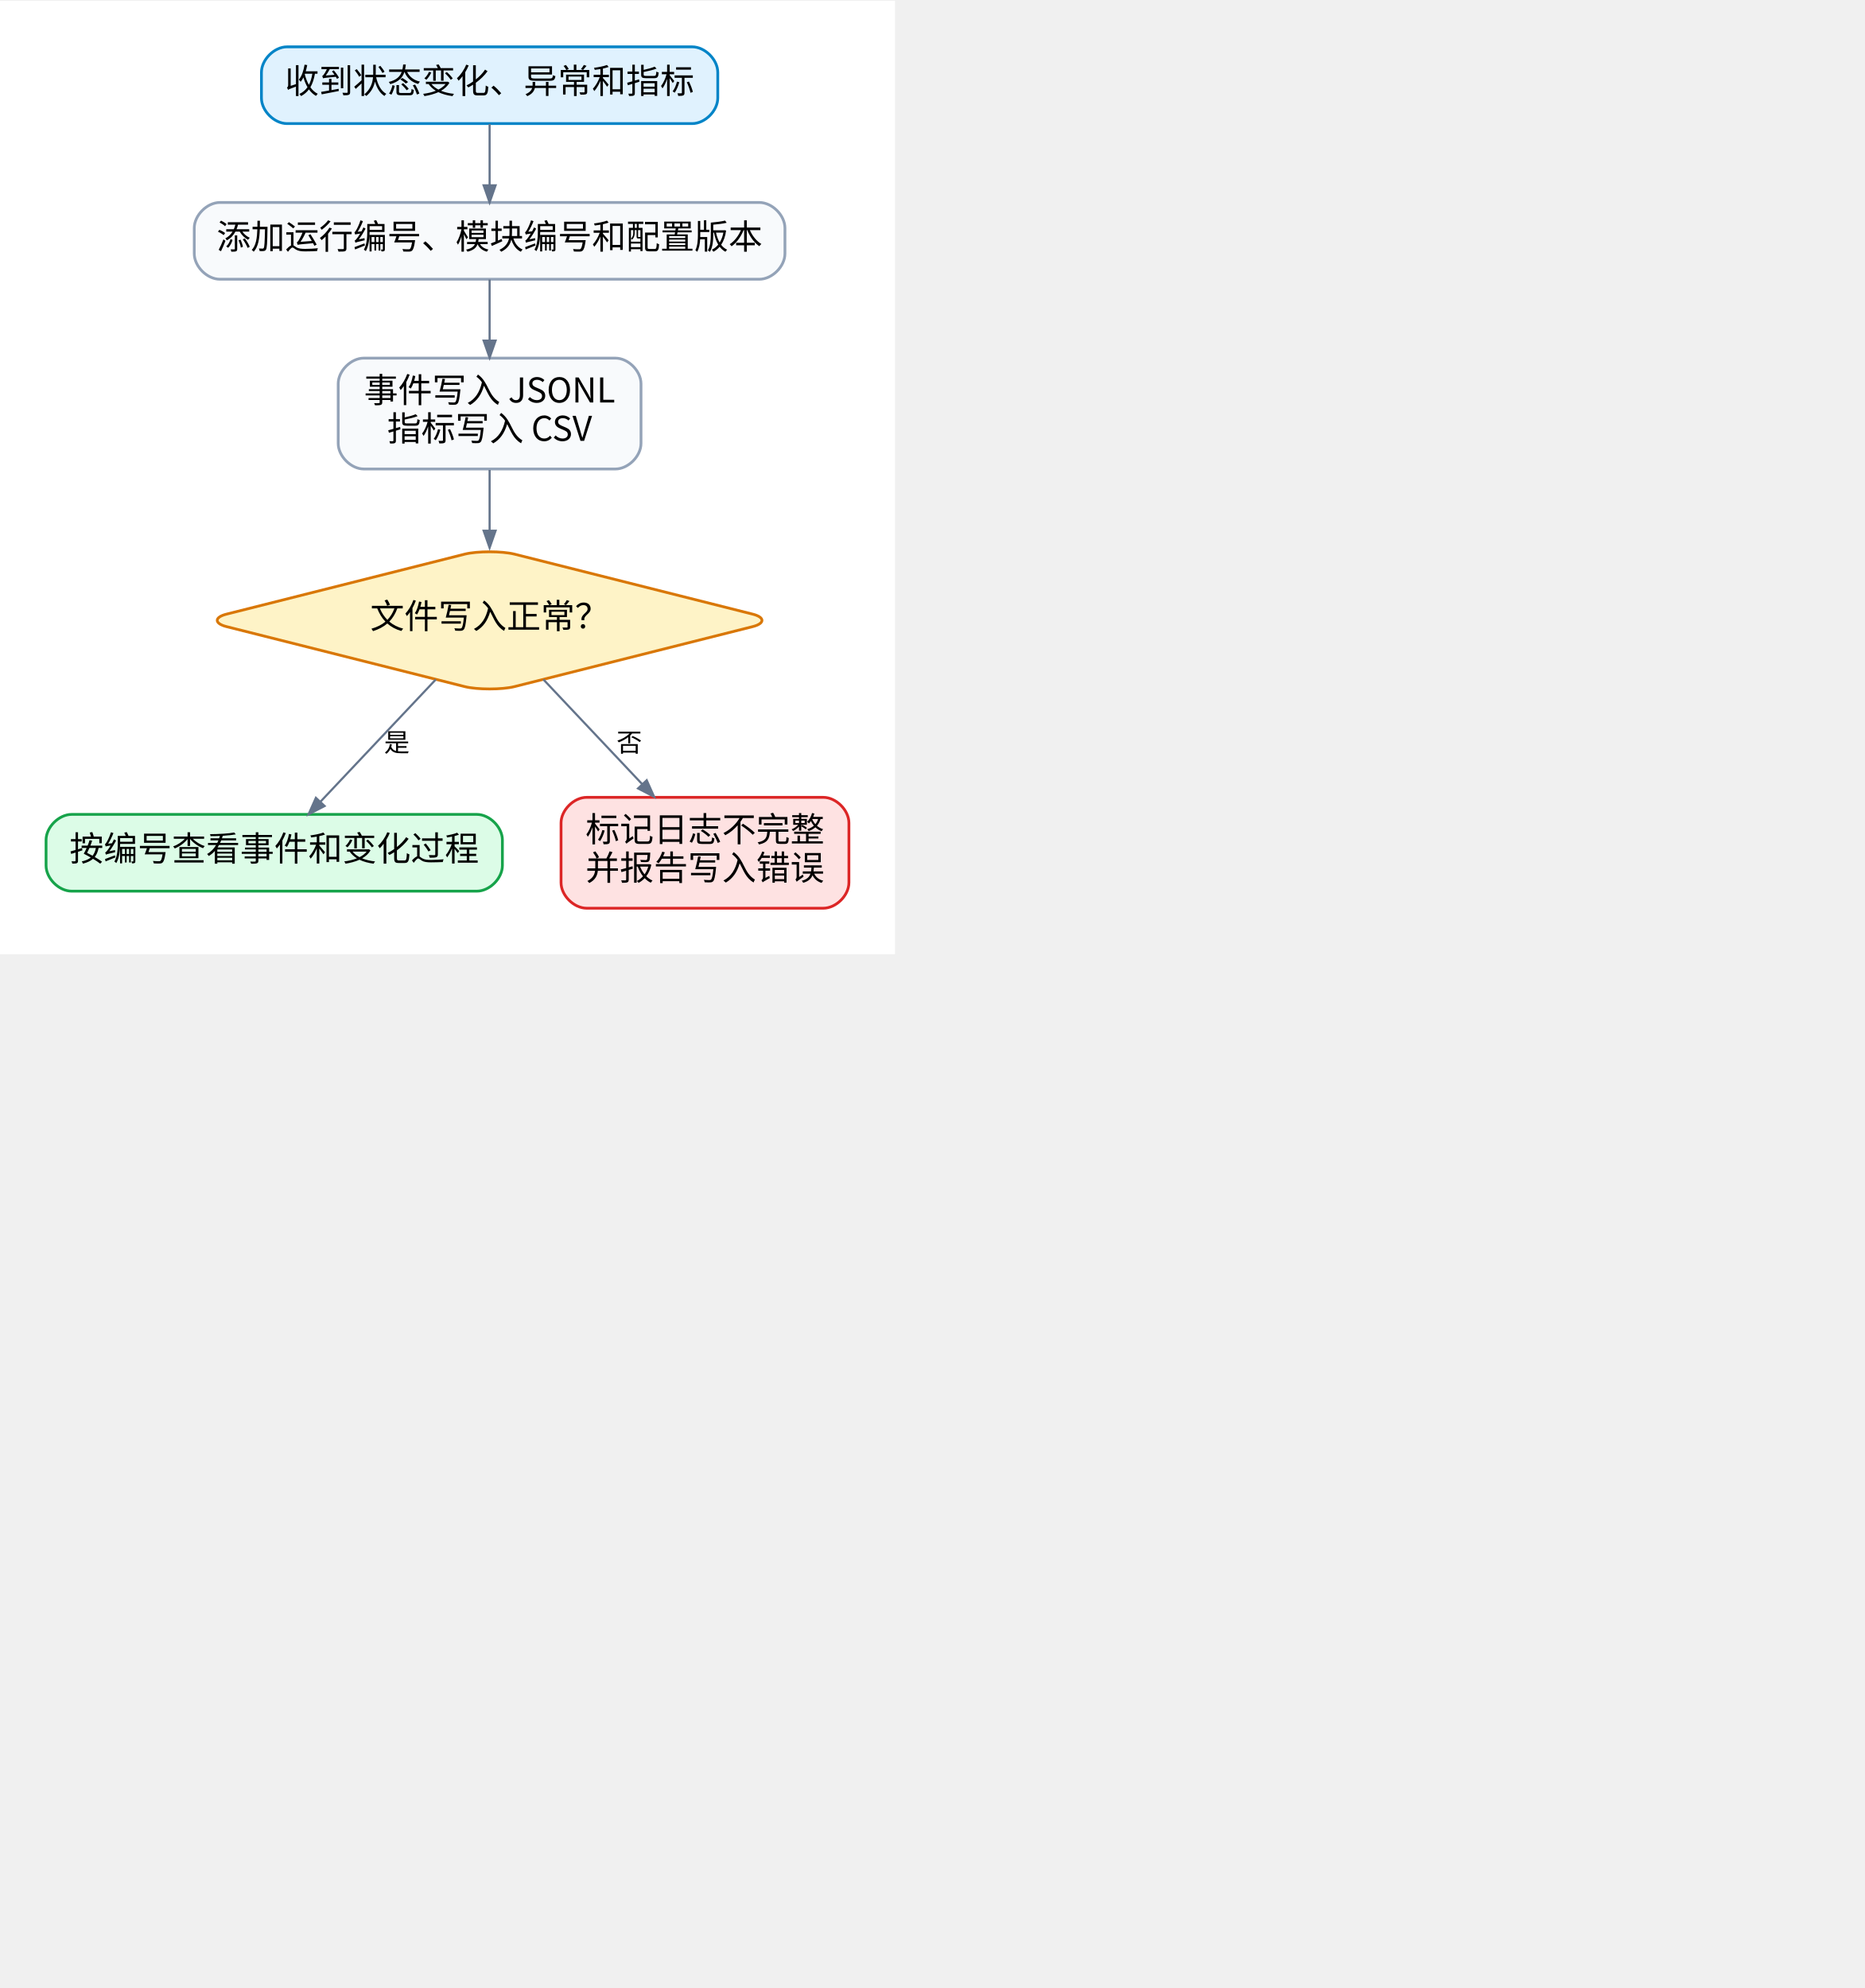
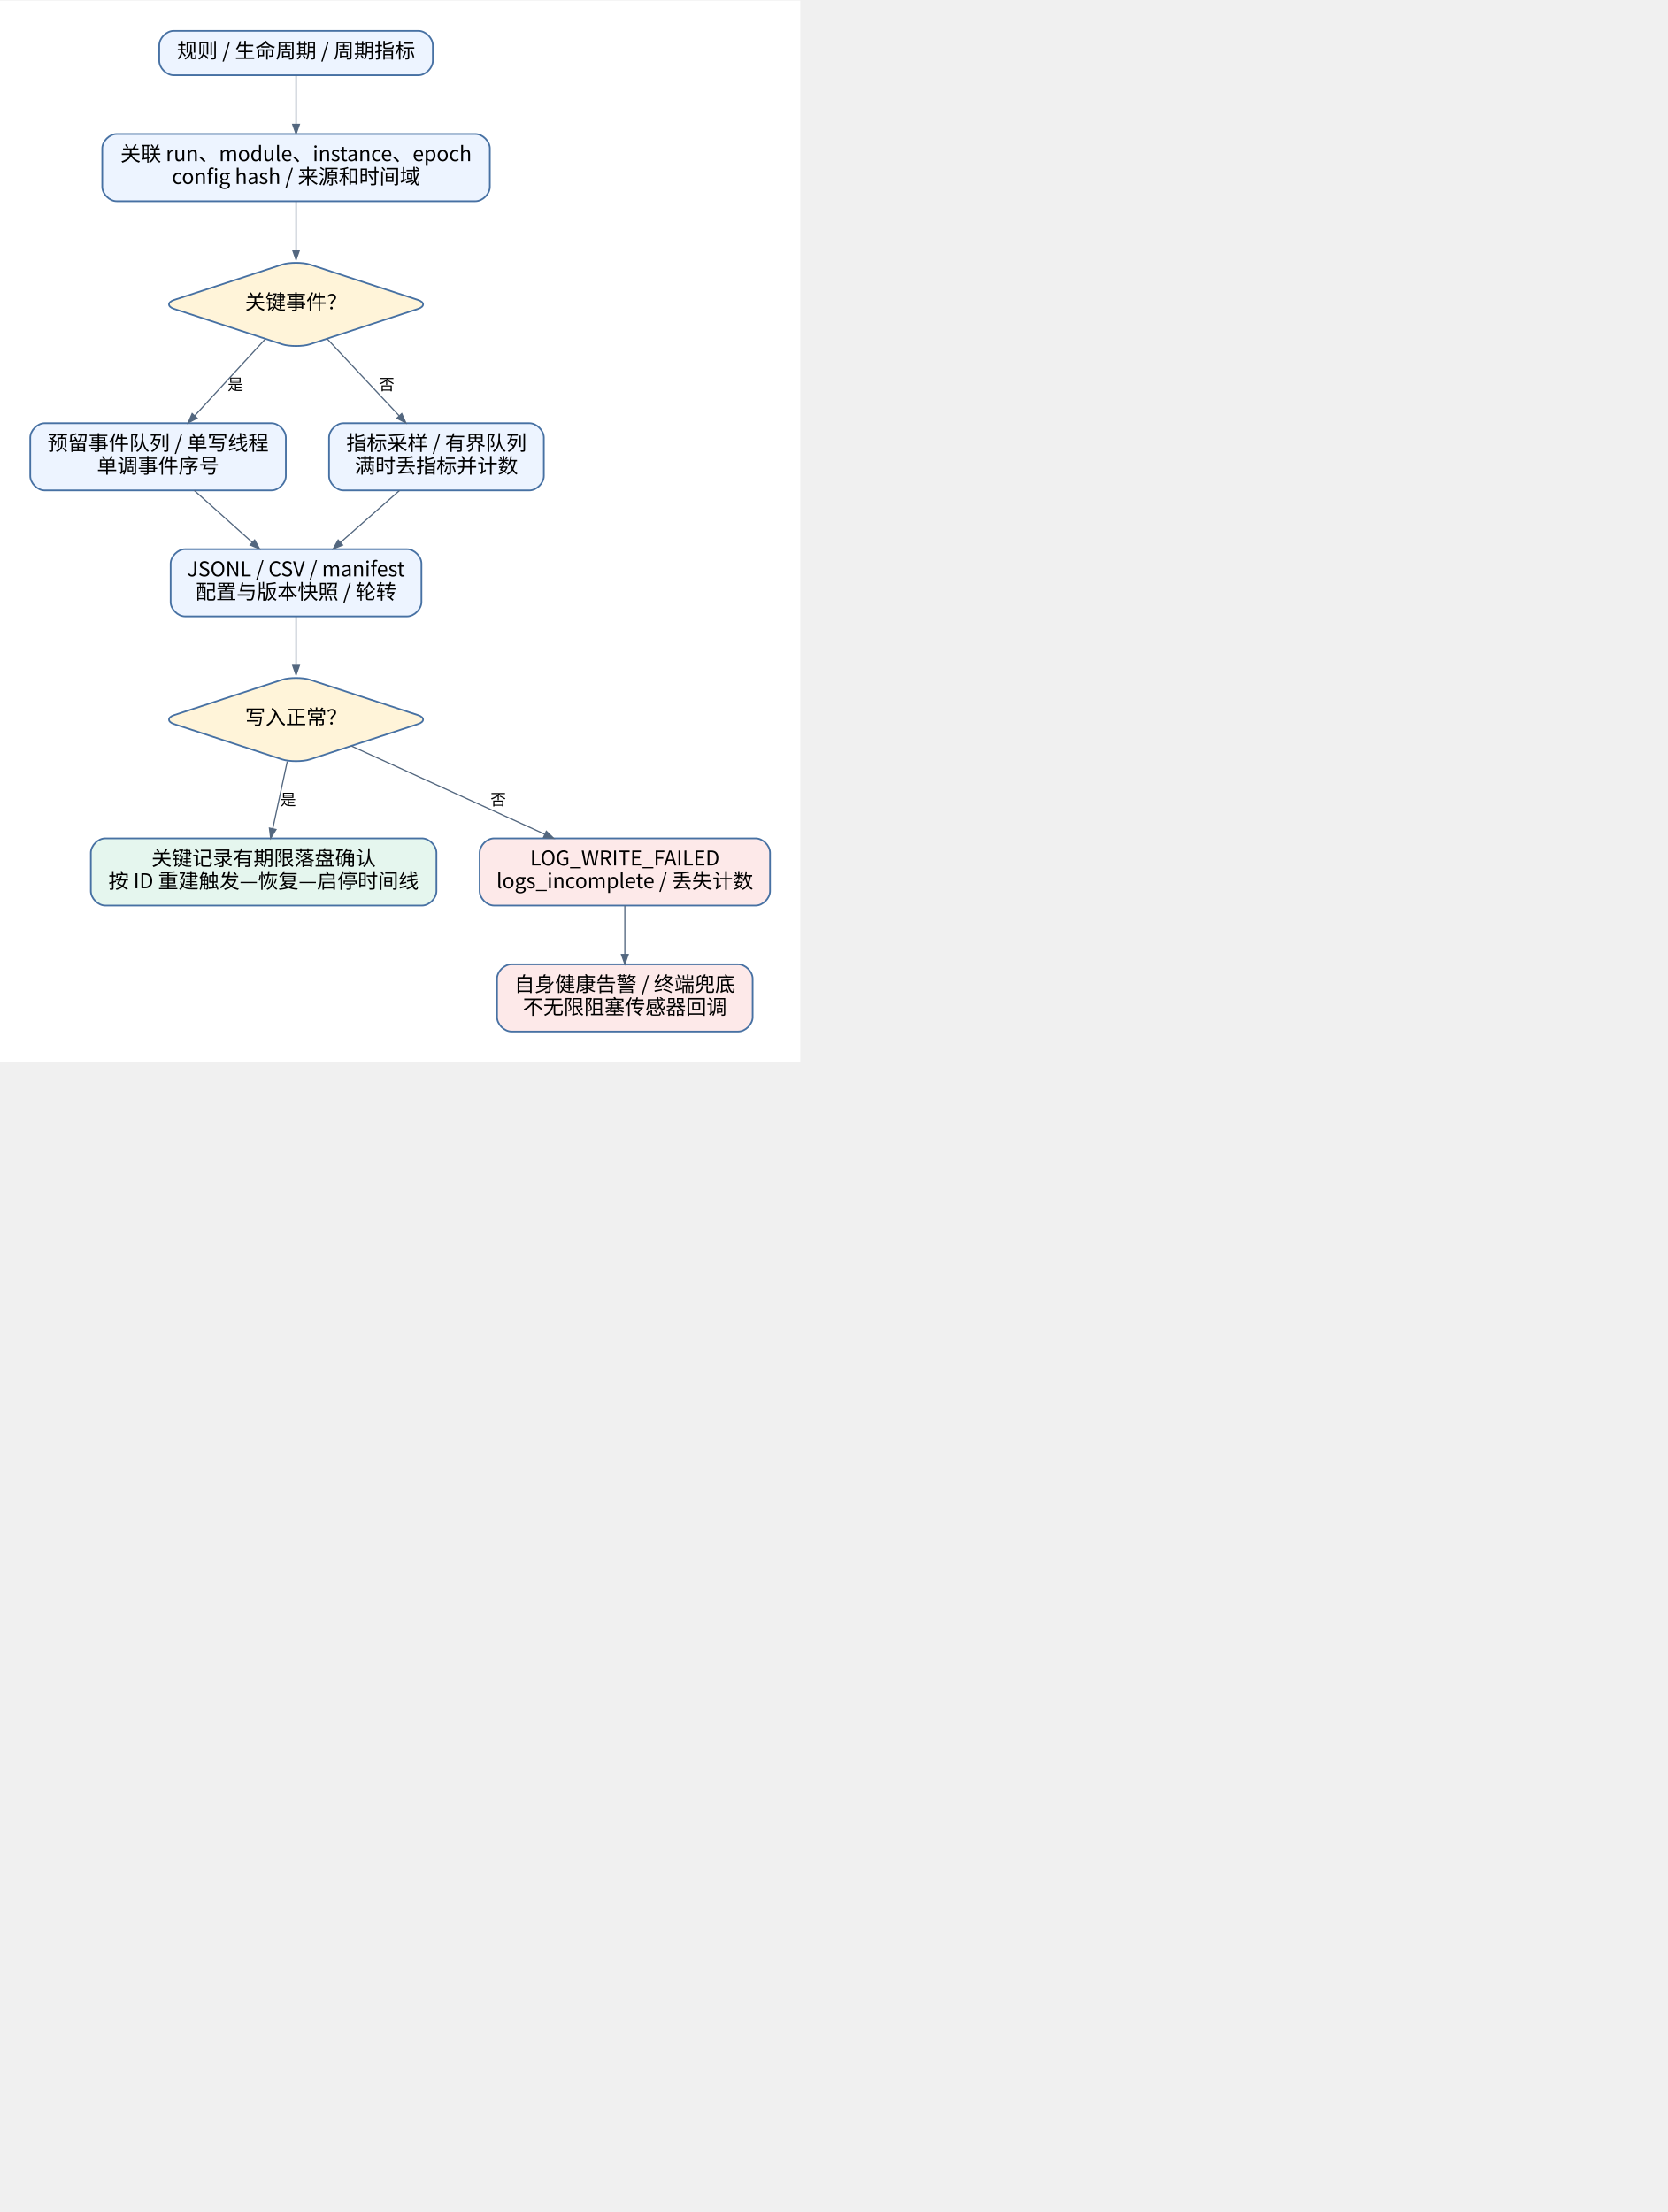
- <svg xmlns="http://www.w3.org/2000/svg" width="874pt" height="932pt" viewBox="0.00 0.00 419.70 447.20">
-   <g id="graph0" class="graph" transform="scale(0.48 0.48) rotate(0) translate(21.6 425.6)">
-     <polygon fill="white" stroke="transparent" points="-21.6,21.6 -21.6,-425.6 398.1,-425.6 398.1,21.6 -21.6,21.6" />
+ <svg xmlns="http://www.w3.org/2000/svg" width="1389pt" height="1843pt" viewBox="0.00 0.00 666.90 884.40">
+   <g id="graph0" class="graph" transform="scale(0.48 0.48) rotate(0) translate(25.2 859.2)">
+     <polygon fill="white" stroke="transparent" points="-25.2,25.2 -25.2,-859.2 641.7,-859.2 641.7,25.2 -25.2,25.2" />
    <g id="node1" class="node">
-       <path fill="#e0f2fe" stroke="#0284c7" stroke-width="1.3" d="M303,-404C303,-404 113,-404 113,-404 107,-404 101,-398 101,-392 101,-392 101,-380 101,-380 101,-374 107,-368 113,-368 113,-368 303,-368 303,-368 309,-368 315,-374 315,-380 315,-380 315,-392 315,-392 315,-398 309,-404 303,-404" />
-       <text text-anchor="middle" x="208" y="-382.2" font-family="Noto Sans CJK SC" font-size="16.00">收到状态变化、异常和指标</text>
+       <path fill="#edf4ff" stroke="#4771a3" stroke-width="1.4" d="M323.5,-834C323.5,-834 119.5,-834 119.5,-834 113.5,-834 107.5,-828 107.5,-822 107.5,-822 107.5,-809 107.5,-809 107.5,-803 113.5,-797 119.5,-797 119.5,-797 323.5,-797 323.5,-797 329.5,-797 335.5,-803 335.5,-809 335.5,-809 335.5,-822 335.5,-822 335.5,-828 329.5,-834 323.5,-834" />
+       <text text-anchor="middle" x="221.5" y="-811.4" font-family="Noto Sans CJK SC" font-size="17.00">规则 / 生命周期 / 周期指标</text>
    </g>
    <g id="node2" class="node">
-       <path fill="#f8fafc" stroke="#94a3b8" stroke-width="1.3" d="M334.5,-331C334.5,-331 81.5,-331 81.5,-331 75.5,-331 69.5,-325 69.5,-319 69.5,-319 69.5,-307 69.5,-307 69.5,-301 75.5,-295 81.5,-295 81.5,-295 334.5,-295 334.5,-295 340.5,-295 346.5,-301 346.5,-307 346.5,-307 346.5,-319 346.5,-319 346.5,-325 340.5,-331 334.5,-331" />
-       <text text-anchor="middle" x="208" y="-309.2" font-family="Noto Sans CJK SC" font-size="16.00">添加运行编号、模块编号和配置版本</text>
+       <path fill="#edf4ff" stroke="#4771a3" stroke-width="1.4" d="M371,-748C371,-748 72,-748 72,-748 66,-748 60,-742 60,-736 60,-736 60,-704 60,-704 60,-698 66,-692 72,-692 72,-692 371,-692 371,-692 377,-692 383,-698 383,-704 383,-704 383,-736 383,-736 383,-742 377,-748 371,-748" />
+       <text text-anchor="middle" x="221.5" y="-725.4" font-family="Noto Sans CJK SC" font-size="17.00">关联 run、module、instance、epoch</text>
+       <text text-anchor="middle" x="221.5" y="-706.4" font-family="Noto Sans CJK SC" font-size="17.00">config hash / 来源和时间域</text>
    </g>
    <g id="edge1" class="edge">
-       <path fill="none" stroke="#64748b" d="M208,-367.81C208,-359.18 208,-348.56 208,-339.03" />
-       <polygon fill="#64748b" stroke="#64748b" points="210.8,-339.03 208,-331.03 205.2,-339.03 210.8,-339.03" />
+       <path fill="none" stroke="#53677f" d="M221.5,-796.91C221.5,-785.52 221.5,-770.29 221.5,-756.46" />
+       <polygon fill="#53677f" stroke="#53677f" points="224.3,-756.07 221.5,-748.07 218.7,-756.07 224.3,-756.07" />
    </g>
    <g id="node3" class="node">
-       <path fill="#f8fafc" stroke="#94a3b8" stroke-width="1.3" d="M267,-258C267,-258 149,-258 149,-258 143,-258 137,-252 137,-246 137,-246 137,-218 137,-218 137,-212 143,-206 149,-206 149,-206 267,-206 267,-206 273,-206 279,-212 279,-218 279,-218 279,-246 279,-246 279,-252 273,-258 267,-258" />
-       <text text-anchor="middle" x="208" y="-237.2" font-family="Noto Sans CJK SC" font-size="16.00">事件写入 JSONL</text>
-       <text text-anchor="middle" x="208" y="-219.2" font-family="Noto Sans CJK SC" font-size="16.00">指标写入 CSV</text>
+       <path fill="#fff4d9" stroke="#4771a3" stroke-width="1.4" d="M210.1,-639.27C210.1,-639.27 119.9,-609.73 119.9,-609.73 114.2,-607.87 114.2,-604.13 119.9,-602.27 119.9,-602.27 210.1,-572.73 210.1,-572.73 215.8,-570.87 227.2,-570.87 232.9,-572.73 232.9,-572.73 323.1,-602.27 323.1,-602.27 328.8,-604.13 328.8,-607.87 323.1,-609.73 323.1,-609.73 232.9,-639.27 232.9,-639.27 227.2,-641.13 215.8,-641.13 210.1,-639.27" />
+       <text text-anchor="middle" x="221.5" y="-601.9" font-family="Noto Sans CJK SC" font-size="17.00">关键事件？</text>
    </g>
    <g id="edge2" class="edge">
-       <path fill="none" stroke="#64748b" d="M208,-294.86C208,-286.49 208,-276.13 208,-266.29" />
-       <polygon fill="#64748b" stroke="#64748b" points="210.8,-266.21 208,-258.21 205.2,-266.21 210.8,-266.21" />
+       <path fill="none" stroke="#53677f" d="M221.5,-691.89C221.5,-679.77 221.5,-665.17 221.5,-651.52" />
+       <polygon fill="#53677f" stroke="#53677f" points="224.3,-651.17 221.5,-643.17 218.7,-651.17 224.3,-651.17" />
    </g>
    <g id="node4" class="node">
-       <path fill="#fef3c7" stroke="#d97706" stroke-width="1.3" d="M196.36,-166.07C196.36,-166.07 84.64,-137.93 84.64,-137.93 78.82,-136.47 78.82,-133.53 84.64,-132.07 84.64,-132.07 196.36,-103.93 196.36,-103.93 202.18,-102.47 213.82,-102.47 219.64,-103.93 219.64,-103.93 331.36,-132.07 331.36,-132.07 337.18,-133.53 337.18,-136.47 331.36,-137.93 331.36,-137.93 219.64,-166.07 219.64,-166.07 213.82,-167.53 202.18,-167.53 196.36,-166.07" />
-       <text text-anchor="middle" x="208" y="-131.2" font-family="Noto Sans CJK SC" font-size="16.00">文件写入正常？</text>
+       <path fill="#edf4ff" stroke="#4771a3" stroke-width="1.4" d="M201,-507C201,-507 12,-507 12,-507 6,-507 0,-501 0,-495 0,-495 0,-463 0,-463 0,-457 6,-451 12,-451 12,-451 201,-451 201,-451 207,-451 213,-457 213,-463 213,-463 213,-495 213,-495 213,-501 207,-507 201,-507" />
+       <text text-anchor="middle" x="106.5" y="-484.4" font-family="Noto Sans CJK SC" font-size="17.00">预留事件队列 / 单写线程</text>
+       <text text-anchor="middle" x="106.5" y="-465.4" font-family="Noto Sans CJK SC" font-size="17.00">单调事件序号</text>
    </g>
    <g id="edge3" class="edge">
-       <path fill="none" stroke="#64748b" d="M208,-205.54C208,-196.78 208,-186.74 208,-177.06" />
-       <polygon fill="#64748b" stroke="#64748b" points="210.8,-177.05 208,-169.05 205.2,-177.05 210.8,-177.05" />
+       <path fill="none" stroke="#53677f" d="M195.98,-577.26C178.59,-558.36 155.47,-533.23 137.1,-513.26" />
+       <polygon fill="#53677f" stroke="#53677f" points="139.03,-511.23 131.56,-507.23 134.91,-515.02 139.03,-511.23" />
+       <text text-anchor="middle" x="171" y="-534.6" font-family="Noto Sans CJK SC" font-size="13.00">是</text>
    </g>
    <g id="node5" class="node">
-       <path fill="#dcfce7" stroke="#16a34a" stroke-width="1.3" d="M202,-44C202,-44 12,-44 12,-44 6,-44 0,-38 0,-32 0,-32 0,-20 0,-20 0,-14 6,-8 12,-8 12,-8 202,-8 202,-8 208,-8 214,-14 214,-20 214,-20 214,-32 214,-32 214,-38 208,-44 202,-44" />
-       <text text-anchor="middle" x="107" y="-22.2" font-family="Noto Sans CJK SC" font-size="16.00">按编号查看事件和变化过程</text>
+       <path fill="#edf4ff" stroke="#4771a3" stroke-width="1.4" d="M416,-507C416,-507 261,-507 261,-507 255,-507 249,-501 249,-495 249,-495 249,-463 249,-463 249,-457 255,-451 261,-451 261,-451 416,-451 416,-451 422,-451 428,-457 428,-463 428,-463 428,-495 428,-495 428,-501 422,-507 416,-507" />
+       <text text-anchor="middle" x="338.5" y="-484.4" font-family="Noto Sans CJK SC" font-size="17.00">指标采样 / 有界队列</text>
+       <text text-anchor="middle" x="338.5" y="-465.4" font-family="Noto Sans CJK SC" font-size="17.00">满时丢指标并计数</text>
    </g>
    <g id="edge4" class="edge">
-       <path fill="none" stroke="#64748b" d="M182.77,-107.28C166.12,-89.63 144.53,-66.76 128.66,-49.94" />
-       <polygon fill="#64748b" stroke="#64748b" points="130.62,-47.94 123.09,-44.04 126.54,-51.78 130.62,-47.94" />
-       <text text-anchor="middle" x="164.5" y="-73.4" font-family="Noto Sans CJK SC" font-size="12.00">是</text>
+       <path fill="none" stroke="#53677f" d="M247.47,-577.26C265.16,-558.36 288.67,-533.23 307.37,-513.26" />
+       <polygon fill="#53677f" stroke="#53677f" points="309.59,-514.99 313.01,-507.23 305.5,-511.16 309.59,-514.99" />
+       <text text-anchor="middle" x="297" y="-534.6" font-family="Noto Sans CJK SC" font-size="13.00">否</text>
    </g>
    <g id="node6" class="node">
-       <path fill="#fee2e2" stroke="#dc2626" stroke-width="1.3" d="M364.5,-52C364.5,-52 253.5,-52 253.5,-52 247.5,-52 241.5,-46 241.5,-40 241.5,-40 241.5,-12 241.5,-12 241.5,-6 247.5,0 253.5,0 253.5,0 364.5,0 364.5,0 370.5,0 376.5,-6 376.5,-12 376.5,-12 376.5,-40 376.5,-40 376.5,-46 370.5,-52 364.5,-52" />
-       <text text-anchor="middle" x="309" y="-31.2" font-family="Noto Sans CJK SC" font-size="16.00">标记日志不完整</text>
-       <text text-anchor="middle" x="309" y="-13.2" font-family="Noto Sans CJK SC" font-size="16.00">并报告写入错误</text>
+       <path fill="#edf4ff" stroke="#4771a3" stroke-width="1.4" d="M314,-402C314,-402 129,-402 129,-402 123,-402 117,-396 117,-390 117,-390 117,-358 117,-358 117,-352 123,-346 129,-346 129,-346 314,-346 314,-346 320,-346 326,-352 326,-358 326,-358 326,-390 326,-390 326,-396 320,-402 314,-402" />
+       <text text-anchor="middle" x="221.5" y="-379.4" font-family="Noto Sans CJK SC" font-size="17.00">JSONL / CSV / manifest</text>
+       <text text-anchor="middle" x="221.5" y="-360.4" font-family="Noto Sans CJK SC" font-size="17.00">配置与版本快照 / 轮转</text>
    </g>
    <g id="edge5" class="edge">
-       <path fill="none" stroke="#64748b" d="M233.23,-107.28C247.26,-92.41 264.79,-73.83 279.46,-58.29" />
-       <polygon fill="#64748b" stroke="#64748b" points="281.68,-60.02 285.14,-52.28 277.61,-56.18 281.68,-60.02" />
-       <text text-anchor="middle" x="273.5" y="-73.4" font-family="Noto Sans CJK SC" font-size="12.00">否</text>
+       <path fill="none" stroke="#53677f" d="M136.71,-450.94C151.52,-437.68 169.47,-421.6 185.03,-407.67" />
+       <polygon fill="#53677f" stroke="#53677f" points="187,-409.66 191.09,-402.24 183.26,-405.49 187,-409.66" />
+     </g>
+     <g id="edge6" class="edge">
+       <path fill="none" stroke="#53677f" d="M307.76,-450.94C292.7,-437.68 274.44,-421.6 258.61,-407.67" />
+       <polygon fill="#53677f" stroke="#53677f" points="260.3,-405.42 252.44,-402.24 256.6,-409.63 260.3,-405.42" />
+     </g>
+     <g id="node7" class="node">
+       <path fill="#fff4d9" stroke="#4771a3" stroke-width="1.4" d="M210.1,-293.27C210.1,-293.27 119.9,-263.73 119.9,-263.73 114.2,-261.87 114.2,-258.13 119.9,-256.27 119.9,-256.27 210.1,-226.73 210.1,-226.73 215.8,-224.87 227.2,-224.87 232.9,-226.73 232.9,-226.73 323.1,-256.27 323.1,-256.27 328.8,-258.13 328.8,-261.87 323.1,-263.73 323.1,-263.73 232.9,-293.27 232.9,-293.27 227.2,-295.13 215.8,-295.13 210.1,-293.27" />
+       <text text-anchor="middle" x="221.5" y="-255.9" font-family="Noto Sans CJK SC" font-size="17.00">写入正常？</text>
+     </g>
+     <g id="edge7" class="edge">
+       <path fill="none" stroke="#53677f" d="M221.5,-345.89C221.5,-333.77 221.5,-319.17 221.5,-305.52" />
+       <polygon fill="#53677f" stroke="#53677f" points="224.3,-305.17 221.5,-297.17 218.7,-305.17 224.3,-305.17" />
+     </g>
+     <g id="node8" class="node">
+       <path fill="#e5f6ee" stroke="#4771a3" stroke-width="1.4" d="M326.5,-161C326.5,-161 62.5,-161 62.5,-161 56.5,-161 50.5,-155 50.5,-149 50.5,-149 50.5,-117 50.5,-117 50.5,-111 56.5,-105 62.5,-105 62.5,-105 326.5,-105 326.5,-105 332.5,-105 338.5,-111 338.5,-117 338.5,-117 338.5,-149 338.5,-149 338.5,-155 332.5,-161 326.5,-161" />
+       <text text-anchor="middle" x="194.5" y="-138.4" font-family="Noto Sans CJK SC" font-size="17.00">关键记录有期限落盘确认</text>
+       <text text-anchor="middle" x="194.5" y="-119.4" font-family="Noto Sans CJK SC" font-size="17.00">按 ID 重建触发—恢复—启停时间线</text>
+     </g>
+     <g id="edge8" class="edge">
+       <path fill="none" stroke="#53677f" d="M214.19,-225.17C210.46,-207.9 205.93,-186.9 202.15,-169.4" />
+       <polygon fill="#53677f" stroke="#53677f" points="204.79,-168.36 200.36,-161.13 199.31,-169.54 204.79,-168.36" />
+       <text text-anchor="middle" x="215" y="-188.6" font-family="Noto Sans CJK SC" font-size="13.00">是</text>
+     </g>
+     <g id="node9" class="node">
+       <path fill="#fde9e9" stroke="#4771a3" stroke-width="1.4" d="M604.5,-161C604.5,-161 386.5,-161 386.5,-161 380.5,-161 374.5,-155 374.5,-149 374.5,-149 374.5,-117 374.5,-117 374.5,-111 380.5,-105 386.5,-105 386.5,-105 604.5,-105 604.5,-105 610.5,-105 616.5,-111 616.5,-117 616.5,-117 616.5,-149 616.5,-149 616.5,-155 610.5,-161 604.5,-161" />
+       <text text-anchor="middle" x="495.5" y="-138.4" font-family="Noto Sans CJK SC" font-size="17.00">LOG_WRITE_FAILED</text>
+       <text text-anchor="middle" x="495.5" y="-119.4" font-family="Noto Sans CJK SC" font-size="17.00">logs_incomplete / 丢失计数</text>
+     </g>
+     <g id="edge9" class="edge">
+       <path fill="none" stroke="#53677f" d="M267.67,-237.94C311.77,-217.82 378.73,-187.27 428.66,-164.49" />
+       <polygon fill="#53677f" stroke="#53677f" points="430.09,-166.92 436.2,-161.05 427.76,-161.82 430.09,-166.92" />
+       <text text-anchor="middle" x="390" y="-188.6" font-family="Noto Sans CJK SC" font-size="13.00">否</text>
+     </g>
+     <g id="node10" class="node">
+       <path fill="#fde9e9" stroke="#4771a3" stroke-width="1.4" d="M590,-56C590,-56 401,-56 401,-56 395,-56 389,-50 389,-44 389,-44 389,-12 389,-12 389,-6 395,0 401,0 401,0 590,0 590,0 596,0 602,-6 602,-12 602,-12 602,-44 602,-44 602,-50 596,-56 590,-56" />
+       <text text-anchor="middle" x="495.5" y="-33.4" font-family="Noto Sans CJK SC" font-size="17.00">自身健康告警 / 终端兜底</text>
+       <text text-anchor="middle" x="495.5" y="-14.4" font-family="Noto Sans CJK SC" font-size="17.00">不无限阻塞传感器回调</text>
+     </g>
+     <g id="edge10" class="edge">
+       <path fill="none" stroke="#53677f" d="M495.5,-104.94C495.5,-92.5 495.5,-77.58 495.5,-64.28" />
+       <polygon fill="#53677f" stroke="#53677f" points="498.3,-64.24 495.5,-56.24 492.7,-64.24 498.3,-64.24" />
    </g>
  </g>
</svg>
